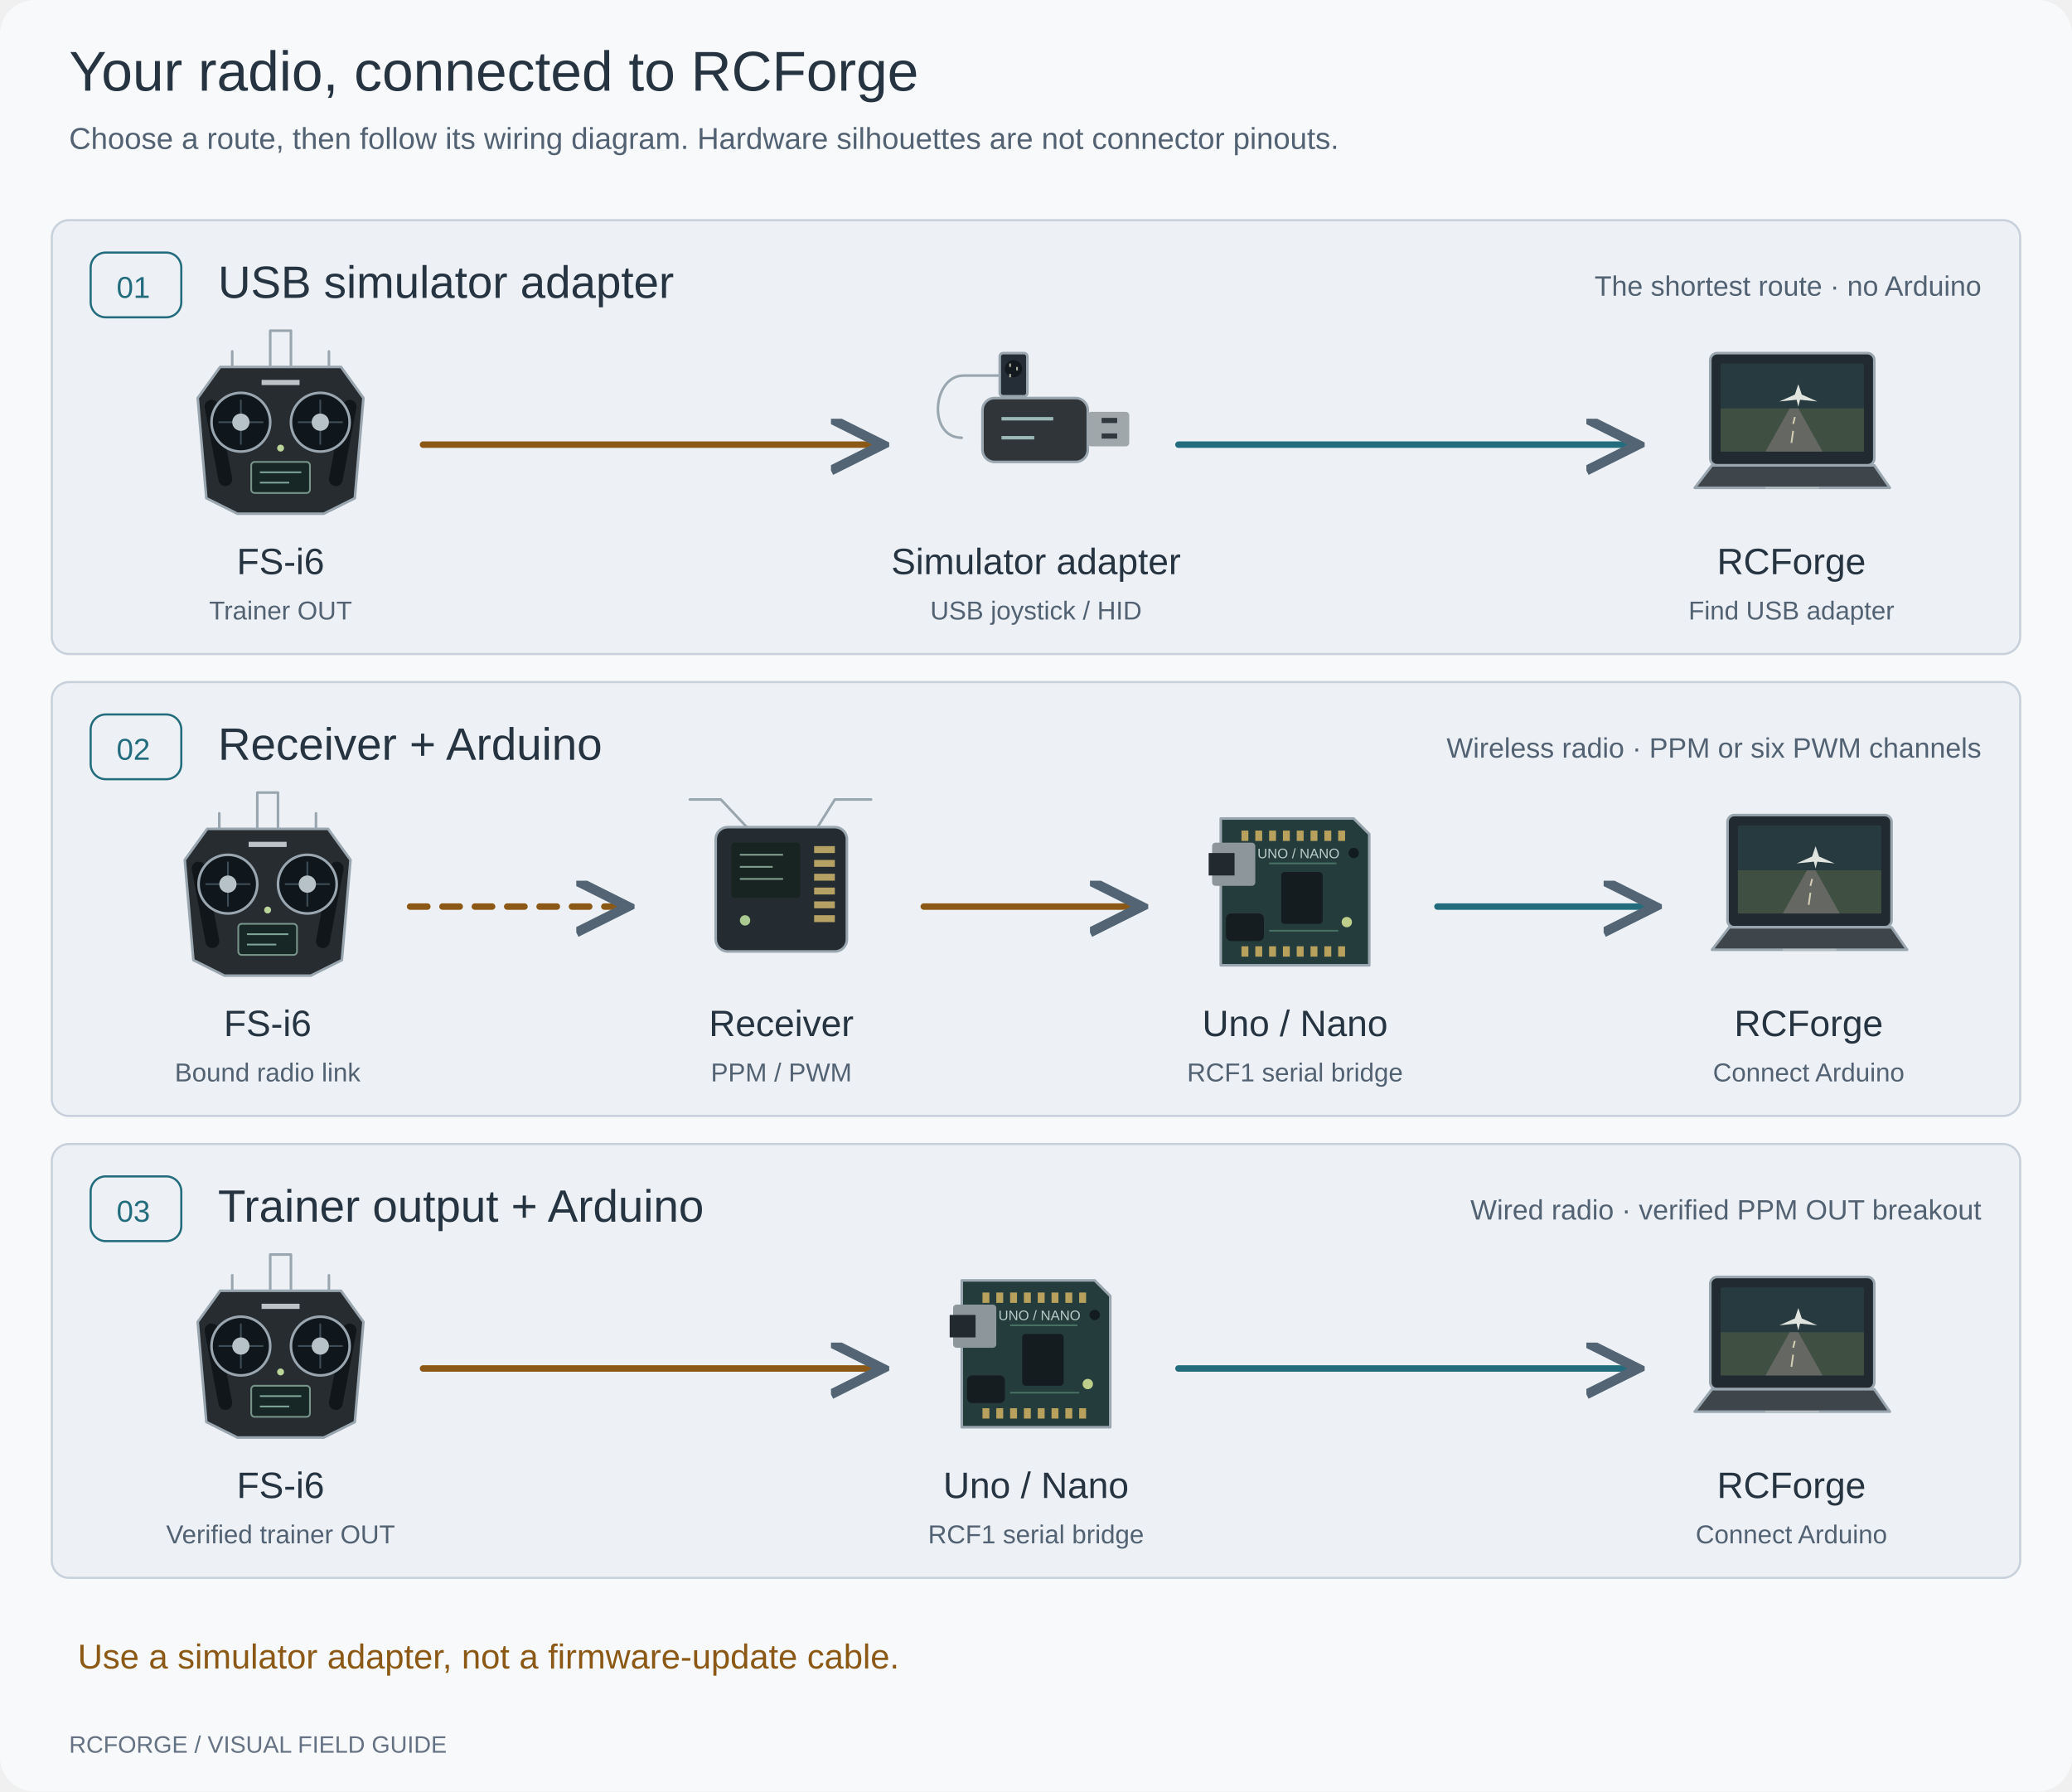
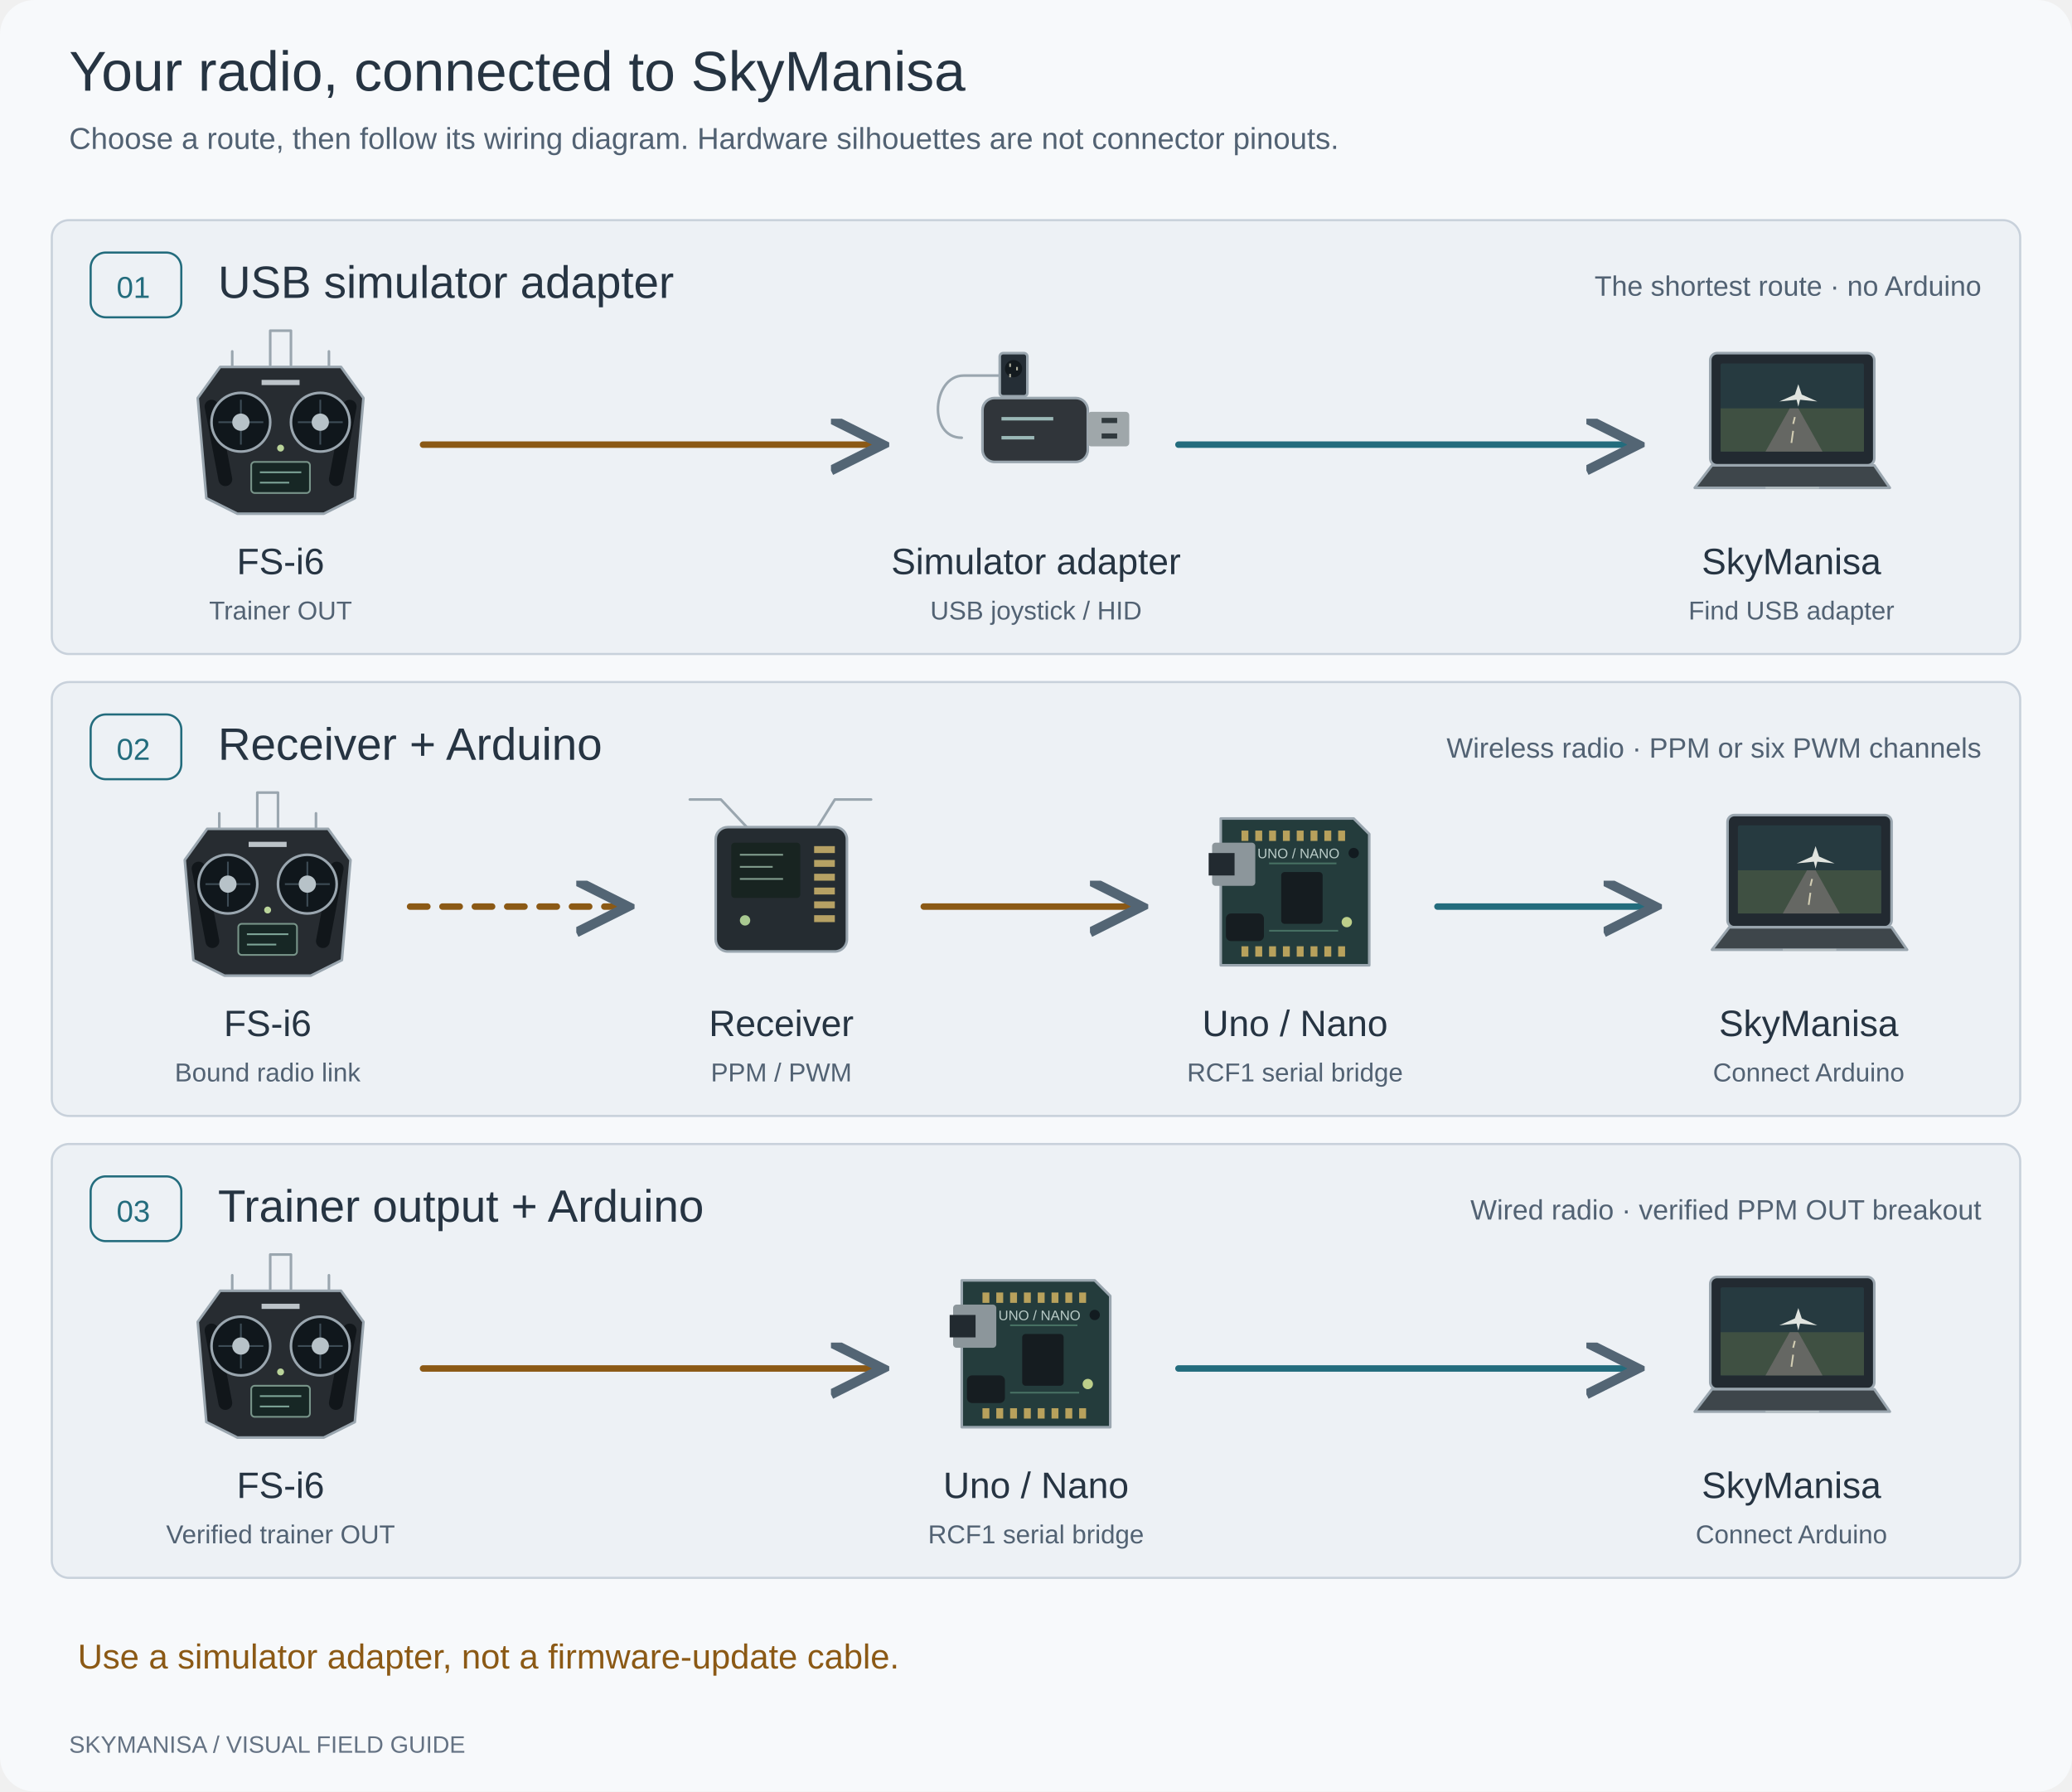
<svg xmlns="http://www.w3.org/2000/svg" width="960" height="830" viewBox="0 0 960 830" role="img" aria-labelledby="title desc">
  <defs>
    <marker id="arrow" markerWidth="9" markerHeight="9" refX="7" refY="4" orient="auto-start-reverse">
      <path d="M0 0 8 4 0 8" fill="none" stroke="#536574" stroke-width="1.5" />
    </marker>
  </defs>
  <style>text{font-family:Arial,Helvetica,sans-serif}.controller-shell{fill:#30343b;stroke:#9ba0ab;stroke-width:1.2}.controller-well{fill:#11141a;stroke:#555d69;stroke-width:1.2}.controller-thumb{fill:#404754;stroke:#949caa}.thumb-inset{fill:#252b34;stroke:#697181}.controller-grip{fill:#222832;stroke:#48505e}.controller-outline{fill:none;stroke:#adb4bf;stroke-width:3;stroke-linecap:round}.controller-detail,.thumb-center{fill:none;stroke:#929aa8;stroke-width:1}.gimbal-guide{stroke:#69717d;stroke-width:.6}.controller-screen{fill:#141921;stroke:#858c99}.screen-lines{stroke:#82928c;stroke-width:1.5}.device-led{fill:#b5d1a3}.controller-glyph{font-size:9px;fill:#f4f4f6;text-anchor:middle}.controller-channel-label{font-size:7px;fill:#b5bac4;text-anchor:middle}.controller-caption{display:none}.keyboard-body{fill:#101319;stroke:#414956}.keyboard-key rect{fill:#1b2028;stroke:#3b4350}.keyboard-key text{text-anchor:middle}.key-letter{font-size:12px;fill:#7e8795}.key-function{font-size:7.5px;fill:#e4e9f0}.mapped .key-letter{fill:#fff}.mapped.flight rect{fill:#273e49;stroke:#7fa7b9}.mapped.power rect{fill:#4b3e29;stroke:#d1b479}.mapped.session rect{fill:#354336;stroke:#8ab193}.mapped.view rect{fill:#3f364c;stroke:#ac97c6}</style>
  <rect width="960" height="830" rx="16" fill="#f7f9fb" />
-   <text x="32" y="42" font-size="26" fill="#263442" text-anchor="start">Your radio, connected to RCForge</text>
+   <text x="32" y="42" font-size="26" fill="#263442" text-anchor="start">Your radio, connected to SkyManisa</text>
  <text x="32" y="69" font-size="14" fill="#526273" text-anchor="start">Choose a route, then follow its wiring diagram. Hardware silhouettes are not connector pinouts.</text>
  <rect x="24" y="102" width="912" height="201" rx="8" fill="#edf1f5" stroke="#c8d1db" />
  <rect x="42" y="117" width="42" height="30" rx="7" fill="#edf1f5" stroke="#236c7d" />
  <text x="54" y="138" font-size="14" fill="#236c7d" text-anchor="start">01</text>
  <text x="101" y="138" font-size="21" fill="#263442" text-anchor="start">USB simulator adapter</text>
  <text x="918" y="137" font-size="13" fill="#526273" text-anchor="end">The shortest route · no Arduino</text>
  <g transform="translate(82 150) scale(0.8)">
    <path d="M54 24V4h12v20M32 26V16M88 26V16" fill="none" stroke="#9aa6af" stroke-width="1.5" stroke-linecap="round" stroke-linejoin="round" />
    <path d="M25 25h70l13 18-5 58-18 9H35l-18-9-5-58Z" fill="#272c31" stroke="#9aa6af" stroke-width="1.5" stroke-linecap="round" stroke-linejoin="round" />
    <path d="M20 48 28 90M100 48l-8 42" stroke="#11161a" stroke-width="8" stroke-linecap="round" />
    <rect x="43" y="80" width="34" height="18" rx="2" fill="#172725" stroke="#789489" />
    <path d="M48 86h24m-24 6h17" stroke="#7da497" />
    <circle cx="37" cy="57" r="17" fill="#10171c" stroke="#9aa6af" stroke-width="1.5" stroke-linecap="round" stroke-linejoin="round" />
    <path d="M24 57h26m-13-13v26" stroke="#3d4c56" />
    <circle cx="37" cy="57" r="5" fill="#b7c2c8" />
    <circle cx="83" cy="57" r="17" fill="#10171c" stroke="#9aa6af" stroke-width="1.5" stroke-linecap="round" stroke-linejoin="round" />
    <path d="M70 57h26m-13-13v26" stroke="#3d4c56" />
    <circle cx="83" cy="57" r="5" fill="#b7c2c8" />
    <path d="M49 34h22" stroke="#bcc3c8" stroke-width="3" />
    <circle cx="60" cy="72" r="2" fill="#bad49a" />
  </g>
  <text x="130" y="266" font-size="17" fill="#263442" text-anchor="middle">FS-i6</text>
  <text x="130" y="287" font-size="12" fill="#526273" text-anchor="middle">Trainer OUT</text>
  <path d="M196 206h210" fill="none" stroke="#8b5915" stroke-width="3" stroke-linecap="round" stroke-linejoin="round" marker-end="url(#arrow)" />
  <g transform="translate(432 150) scale(0.8)">
    <path d="M17 66C-3 66 0 30 18 30h21M84 66h24" fill="none" stroke="#9aa6af" stroke-width="1.5" stroke-linecap="round" stroke-linejoin="round" />
    <rect x="29" y="43" width="61" height="37" rx="7" fill="#30353a" stroke="#9aa6af" stroke-width="1.5" stroke-linecap="round" stroke-linejoin="round" />
    <rect x="39" y="17" width="16" height="25" rx="2" fill="#252e36" stroke="#9aa6af" stroke-width="1.5" stroke-linecap="round" stroke-linejoin="round" />
    <circle cx="47" cy="26" r="5" fill="#131a1f" />
    <path d="M45 23v2m4 0v2m-4 2v2" stroke="#afaf9d" />
    <rect x="90" y="51" width="24" height="20" rx="2" fill="#9fa7aa" />
    <path d="M98 56h9m-9 9h9" stroke="#30393d" stroke-width="3" />
    <path d="M40 55h30m-30 11h19" stroke="#9bb8b7" stroke-width="2" />
  </g>
  <text x="480" y="266" font-size="17" fill="#263442" text-anchor="middle">Simulator adapter</text>
  <text x="480" y="287" font-size="12" fill="#526273" text-anchor="middle">USB joystick / HID</text>
  <path d="M546 206h210" fill="none" stroke="#236c7d" stroke-width="3" stroke-linecap="round" stroke-linejoin="round" marker-end="url(#arrow)" />
  <g transform="translate(782 150) scale(0.8)">
    <rect x="13" y="17" width="95" height="65" rx="4" fill="#222a31" stroke="#9aa6af" stroke-width="1.5" stroke-linecap="round" stroke-linejoin="round" />
    <rect x="19" y="23" width="83" height="51" rx="1" fill="#263a40" />
    <path d="M19 49h83v25H19Z" fill="#3f5042" />
    <path d="m45 74 14-25h5l14 25" fill="#656763" />
    <path d="m60 69 1-7m0-4 1-4" stroke="#d2cdb3" />
    <path d="m64 35 2 6 9 4-10-1-1 4-1-4-10 1 9-4Z" fill="#e0e4df" />
    <path d="M14 82 4 95h113l-9-13Z" fill="#3e464b" stroke="#9aa6af" stroke-width="1.5" stroke-linecap="round" stroke-linejoin="round" />
    <path d="M45 95h31" stroke="#b4bec2" />
  </g>
-   <text x="830" y="266" font-size="17" fill="#263442" text-anchor="middle">RCForge</text>
+   <text x="830" y="266" font-size="17" fill="#263442" text-anchor="middle">SkyManisa</text>
  <text x="830" y="287" font-size="12" fill="#526273" text-anchor="middle">Find USB adapter</text>
  <rect x="24" y="316" width="912" height="201" rx="8" fill="#edf1f5" stroke="#c8d1db" />
  <rect x="42" y="331" width="42" height="30" rx="7" fill="#edf1f5" stroke="#236c7d" />
  <text x="54" y="352" font-size="14" fill="#236c7d" text-anchor="start">02</text>
  <text x="101" y="352" font-size="21" fill="#263442" text-anchor="start">Receiver + Arduino</text>
  <text x="918" y="351" font-size="13" fill="#526273" text-anchor="end">Wireless radio · PPM or six PWM channels</text>
  <g transform="translate(76 364) scale(0.8)">
    <path d="M54 24V4h12v20M32 26V16M88 26V16" fill="none" stroke="#9aa6af" stroke-width="1.5" stroke-linecap="round" stroke-linejoin="round" />
    <path d="M25 25h70l13 18-5 58-18 9H35l-18-9-5-58Z" fill="#272c31" stroke="#9aa6af" stroke-width="1.5" stroke-linecap="round" stroke-linejoin="round" />
    <path d="M20 48 28 90M100 48l-8 42" stroke="#11161a" stroke-width="8" stroke-linecap="round" />
    <rect x="43" y="80" width="34" height="18" rx="2" fill="#172725" stroke="#789489" />
    <path d="M48 86h24m-24 6h17" stroke="#7da497" />
    <circle cx="37" cy="57" r="17" fill="#10171c" stroke="#9aa6af" stroke-width="1.5" stroke-linecap="round" stroke-linejoin="round" />
    <path d="M24 57h26m-13-13v26" stroke="#3d4c56" />
    <circle cx="37" cy="57" r="5" fill="#b7c2c8" />
    <circle cx="83" cy="57" r="17" fill="#10171c" stroke="#9aa6af" stroke-width="1.5" stroke-linecap="round" stroke-linejoin="round" />
    <path d="M70 57h26m-13-13v26" stroke="#3d4c56" />
    <circle cx="83" cy="57" r="5" fill="#b7c2c8" />
    <path d="M49 34h22" stroke="#bcc3c8" stroke-width="3" />
    <circle cx="60" cy="72" r="2" fill="#bad49a" />
  </g>
  <text x="124" y="480" font-size="17" fill="#263442" text-anchor="middle">FS-i6</text>
  <text x="124" y="501" font-size="12" fill="#526273" text-anchor="middle">Bound radio link</text>
  <path d="M190 420h98" fill="none" stroke="#8b5915" stroke-width="3" stroke-linecap="round" stroke-linejoin="round" marker-end="url(#arrow)" stroke-dasharray="8 7" />
  <g transform="translate(314 364) scale(0.8)">
    <path d="M40 24 25 8 7 8m74 16L91 8h21" fill="none" stroke="#9aa6af" stroke-width="1.5" stroke-linecap="round" stroke-linejoin="round" />
    <rect x="22" y="24" width="76" height="72" rx="7" fill="#252c31" stroke="#9aa6af" stroke-width="1.5" stroke-linecap="round" stroke-linejoin="round" />
    <rect x="31" y="33" width="40" height="32" rx="2" fill="#182421" />
    <path d="M36 40h25m-25 7h19m-19 7h25" stroke="#829e8e" />
    <circle cx="39" cy="78" r="3" fill="#a9c991" />
    <rect x="79" y="35" width="12" height="4" fill="#b6a164" />
    <rect x="79" y="43" width="12" height="4" fill="#b6a164" />
    <rect x="79" y="51" width="12" height="4" fill="#b6a164" />
    <rect x="79" y="59" width="12" height="4" fill="#b6a164" />
    <rect x="79" y="67" width="12" height="4" fill="#b6a164" />
    <rect x="79" y="75" width="12" height="4" fill="#b6a164" />
  </g>
  <text x="362" y="480" font-size="17" fill="#263442" text-anchor="middle">Receiver</text>
  <text x="362" y="501" font-size="12" fill="#526273" text-anchor="middle">PPM / PWM</text>
  <path d="M428 420h98" fill="none" stroke="#8b5915" stroke-width="3" stroke-linecap="round" stroke-linejoin="round" marker-end="url(#arrow)" />
  <g transform="translate(552 364) scale(0.8)">
    <path d="M17 19h77l9 9v76H17Z" fill="#243c3c" stroke="#9aa6af" stroke-width="1.5" stroke-linecap="round" stroke-linejoin="round" />
    <rect x="12" y="33" width="25" height="25" rx="2" fill="#8c969b" />
    <rect x="10" y="39" width="15" height="13" fill="#222a30" />
    <rect x="20" y="74" width="22" height="16" rx="3" fill="#161d21" />
    <rect x="52" y="50" width="24" height="30" rx="2" fill="#151c20" />
    <rect x="29" y="26" width="4" height="6" fill="#b8a15c" />
    <rect x="29" y="93" width="4" height="6" fill="#b8a15c" />
    <rect x="37" y="26" width="4" height="6" fill="#b8a15c" />
    <rect x="37" y="93" width="4" height="6" fill="#b8a15c" />
    <rect x="45" y="26" width="4" height="6" fill="#b8a15c" />
    <rect x="45" y="93" width="4" height="6" fill="#b8a15c" />
    <rect x="53" y="26" width="4" height="6" fill="#b8a15c" />
    <rect x="53" y="93" width="4" height="6" fill="#b8a15c" />
    <rect x="61" y="26" width="4" height="6" fill="#b8a15c" />
    <rect x="61" y="93" width="4" height="6" fill="#b8a15c" />
    <rect x="69" y="26" width="4" height="6" fill="#b8a15c" />
    <rect x="69" y="93" width="4" height="6" fill="#b8a15c" />
    <rect x="77" y="26" width="4" height="6" fill="#b8a15c" />
    <rect x="77" y="93" width="4" height="6" fill="#b8a15c" />
    <rect x="85" y="26" width="4" height="6" fill="#b8a15c" />
    <rect x="85" y="93" width="4" height="6" fill="#b8a15c" />
    <circle cx="90" cy="79" r="3" fill="#bdcf8a" />
    <path d="M45 45h39M45 84h40" stroke="#477063" />
    <circle cx="94" cy="39" r="3" fill="#121b20" />
    <text x="62" y="42" fill="#baccc8" text-anchor="middle" font-size="8">UNO / NANO</text>
  </g>
  <text x="600" y="480" font-size="17" fill="#263442" text-anchor="middle">Uno / Nano</text>
  <text x="600" y="501" font-size="12" fill="#526273" text-anchor="middle">RCF1 serial bridge</text>
  <path d="M666 420h98" fill="none" stroke="#236c7d" stroke-width="3" stroke-linecap="round" stroke-linejoin="round" marker-end="url(#arrow)" />
  <g transform="translate(790 364) scale(0.8)">
    <rect x="13" y="17" width="95" height="65" rx="4" fill="#222a31" stroke="#9aa6af" stroke-width="1.5" stroke-linecap="round" stroke-linejoin="round" />
    <rect x="19" y="23" width="83" height="51" rx="1" fill="#263a40" />
    <path d="M19 49h83v25H19Z" fill="#3f5042" />
    <path d="m45 74 14-25h5l14 25" fill="#656763" />
    <path d="m60 69 1-7m0-4 1-4" stroke="#d2cdb3" />
    <path d="m64 35 2 6 9 4-10-1-1 4-1-4-10 1 9-4Z" fill="#e0e4df" />
    <path d="M14 82 4 95h113l-9-13Z" fill="#3e464b" stroke="#9aa6af" stroke-width="1.5" stroke-linecap="round" stroke-linejoin="round" />
    <path d="M45 95h31" stroke="#b4bec2" />
  </g>
-   <text x="838" y="480" font-size="17" fill="#263442" text-anchor="middle">RCForge</text>
+   <text x="838" y="480" font-size="17" fill="#263442" text-anchor="middle">SkyManisa</text>
  <text x="838" y="501" font-size="12" fill="#526273" text-anchor="middle">Connect Arduino</text>
  <rect x="24" y="530" width="912" height="201" rx="8" fill="#edf1f5" stroke="#c8d1db" />
  <rect x="42" y="545" width="42" height="30" rx="7" fill="#edf1f5" stroke="#236c7d" />
  <text x="54" y="566" font-size="14" fill="#236c7d" text-anchor="start">03</text>
  <text x="101" y="566" font-size="21" fill="#263442" text-anchor="start">Trainer output + Arduino</text>
  <text x="918" y="565" font-size="13" fill="#526273" text-anchor="end">Wired radio · verified PPM OUT breakout</text>
  <g transform="translate(82 578) scale(0.8)">
    <path d="M54 24V4h12v20M32 26V16M88 26V16" fill="none" stroke="#9aa6af" stroke-width="1.5" stroke-linecap="round" stroke-linejoin="round" />
    <path d="M25 25h70l13 18-5 58-18 9H35l-18-9-5-58Z" fill="#272c31" stroke="#9aa6af" stroke-width="1.5" stroke-linecap="round" stroke-linejoin="round" />
    <path d="M20 48 28 90M100 48l-8 42" stroke="#11161a" stroke-width="8" stroke-linecap="round" />
    <rect x="43" y="80" width="34" height="18" rx="2" fill="#172725" stroke="#789489" />
    <path d="M48 86h24m-24 6h17" stroke="#7da497" />
    <circle cx="37" cy="57" r="17" fill="#10171c" stroke="#9aa6af" stroke-width="1.5" stroke-linecap="round" stroke-linejoin="round" />
    <path d="M24 57h26m-13-13v26" stroke="#3d4c56" />
    <circle cx="37" cy="57" r="5" fill="#b7c2c8" />
    <circle cx="83" cy="57" r="17" fill="#10171c" stroke="#9aa6af" stroke-width="1.5" stroke-linecap="round" stroke-linejoin="round" />
    <path d="M70 57h26m-13-13v26" stroke="#3d4c56" />
    <circle cx="83" cy="57" r="5" fill="#b7c2c8" />
    <path d="M49 34h22" stroke="#bcc3c8" stroke-width="3" />
    <circle cx="60" cy="72" r="2" fill="#bad49a" />
  </g>
  <text x="130" y="694" font-size="17" fill="#263442" text-anchor="middle">FS-i6</text>
  <text x="130" y="715" font-size="12" fill="#526273" text-anchor="middle">Verified trainer OUT</text>
  <path d="M196 634h210" fill="none" stroke="#8b5915" stroke-width="3" stroke-linecap="round" stroke-linejoin="round" marker-end="url(#arrow)" />
  <g transform="translate(432 578) scale(0.8)">
    <path d="M17 19h77l9 9v76H17Z" fill="#243c3c" stroke="#9aa6af" stroke-width="1.5" stroke-linecap="round" stroke-linejoin="round" />
    <rect x="12" y="33" width="25" height="25" rx="2" fill="#8c969b" />
    <rect x="10" y="39" width="15" height="13" fill="#222a30" />
    <rect x="20" y="74" width="22" height="16" rx="3" fill="#161d21" />
    <rect x="52" y="50" width="24" height="30" rx="2" fill="#151c20" />
    <rect x="29" y="26" width="4" height="6" fill="#b8a15c" />
    <rect x="29" y="93" width="4" height="6" fill="#b8a15c" />
    <rect x="37" y="26" width="4" height="6" fill="#b8a15c" />
    <rect x="37" y="93" width="4" height="6" fill="#b8a15c" />
    <rect x="45" y="26" width="4" height="6" fill="#b8a15c" />
    <rect x="45" y="93" width="4" height="6" fill="#b8a15c" />
    <rect x="53" y="26" width="4" height="6" fill="#b8a15c" />
    <rect x="53" y="93" width="4" height="6" fill="#b8a15c" />
    <rect x="61" y="26" width="4" height="6" fill="#b8a15c" />
    <rect x="61" y="93" width="4" height="6" fill="#b8a15c" />
    <rect x="69" y="26" width="4" height="6" fill="#b8a15c" />
    <rect x="69" y="93" width="4" height="6" fill="#b8a15c" />
    <rect x="77" y="26" width="4" height="6" fill="#b8a15c" />
    <rect x="77" y="93" width="4" height="6" fill="#b8a15c" />
    <rect x="85" y="26" width="4" height="6" fill="#b8a15c" />
    <rect x="85" y="93" width="4" height="6" fill="#b8a15c" />
    <circle cx="90" cy="79" r="3" fill="#bdcf8a" />
    <path d="M45 45h39M45 84h40" stroke="#477063" />
    <circle cx="94" cy="39" r="3" fill="#121b20" />
    <text x="62" y="42" fill="#baccc8" text-anchor="middle" font-size="8">UNO / NANO</text>
  </g>
  <text x="480" y="694" font-size="17" fill="#263442" text-anchor="middle">Uno / Nano</text>
  <text x="480" y="715" font-size="12" fill="#526273" text-anchor="middle">RCF1 serial bridge</text>
  <path d="M546 634h210" fill="none" stroke="#236c7d" stroke-width="3" stroke-linecap="round" stroke-linejoin="round" marker-end="url(#arrow)" />
  <g transform="translate(782 578) scale(0.8)">
    <rect x="13" y="17" width="95" height="65" rx="4" fill="#222a31" stroke="#9aa6af" stroke-width="1.5" stroke-linecap="round" stroke-linejoin="round" />
    <rect x="19" y="23" width="83" height="51" rx="1" fill="#263a40" />
    <path d="M19 49h83v25H19Z" fill="#3f5042" />
    <path d="m45 74 14-25h5l14 25" fill="#656763" />
    <path d="m60 69 1-7m0-4 1-4" stroke="#d2cdb3" />
    <path d="m64 35 2 6 9 4-10-1-1 4-1-4-10 1 9-4Z" fill="#e0e4df" />
    <path d="M14 82 4 95h113l-9-13Z" fill="#3e464b" stroke="#9aa6af" stroke-width="1.5" stroke-linecap="round" stroke-linejoin="round" />
    <path d="M45 95h31" stroke="#b4bec2" />
  </g>
-   <text x="830" y="694" font-size="17" fill="#263442" text-anchor="middle">RCForge</text>
+   <text x="830" y="694" font-size="17" fill="#263442" text-anchor="middle">SkyManisa</text>
  <text x="830" y="715" font-size="12" fill="#526273" text-anchor="middle">Connect Arduino</text>
  <text x="36" y="773" font-size="16" fill="#8b5915" text-anchor="start">Use a simulator adapter, not a firmware-update cable.</text>
-   <text x="32" y="812" font-size="11" fill="#647283" text-anchor="start">RCFORGE  /  VISUAL FIELD GUIDE</text>
+   <text x="32" y="812" font-size="11" fill="#647283" text-anchor="start">SKYMANISA  /  VISUAL FIELD GUIDE</text>
  <style>.keyboard-body{fill:#e5ebf0;stroke:#8c9bab}.keyboard-key rect{fill:#f8fafb;stroke:#c2cbd5}.key-letter{fill:#607182}.key-function,.mapped .key-letter{fill:#263442}.mapped.flight rect{fill:#dbeaf0;stroke:#547f91}.mapped.power rect{fill:#f6ecd8;stroke:#987032}.mapped.session rect{fill:#e2ecdf;stroke:#64865e}.mapped.view rect{fill:#ebe4f3;stroke:#8b74a4}</style>
</svg>
